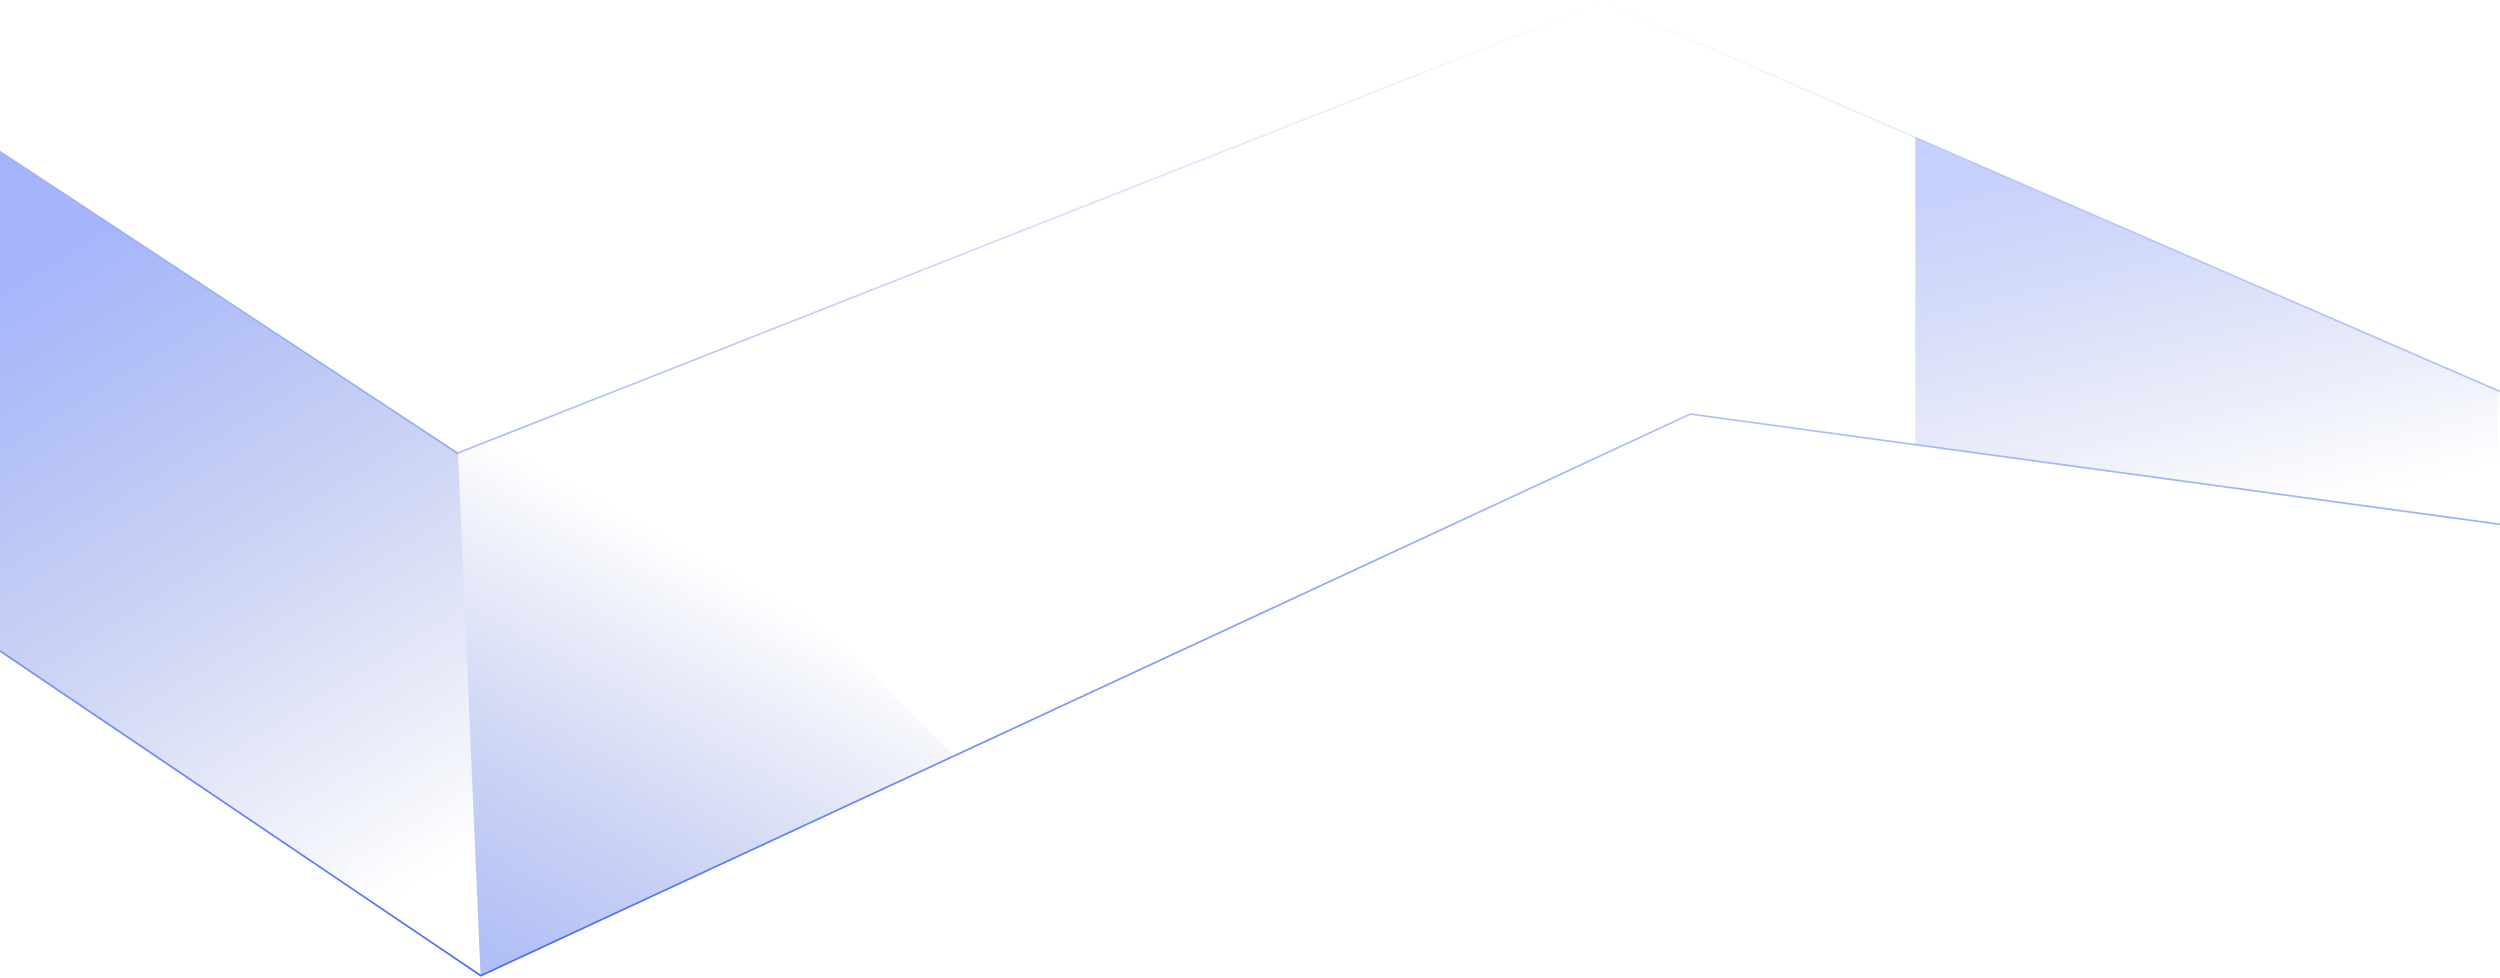
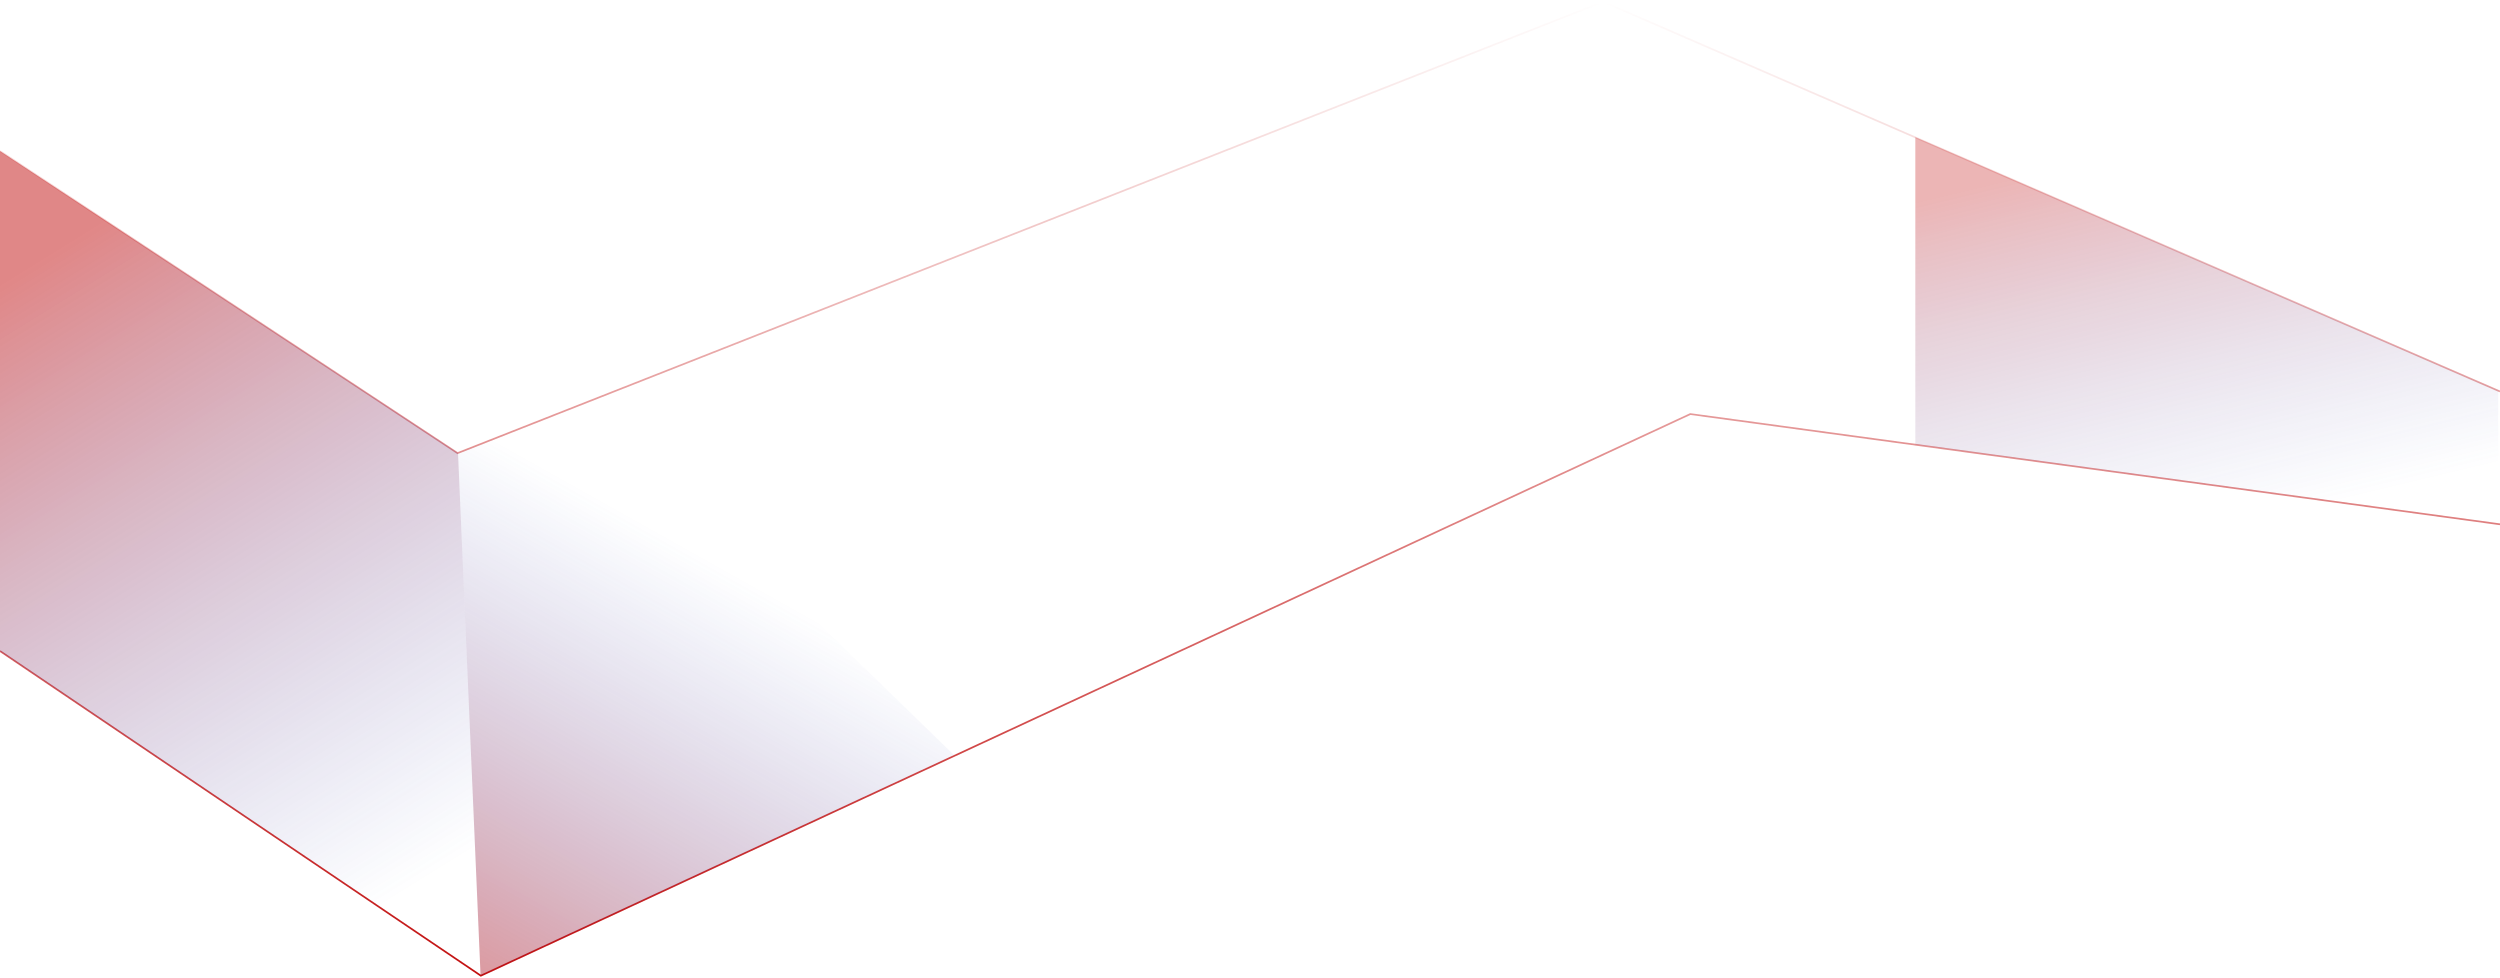
<svg xmlns="http://www.w3.org/2000/svg" xmlns:xlink="http://www.w3.org/1999/xlink" fill="none" height="563" viewBox="0 0 1440 563" width="1440">
  <linearGradient id="a" gradientUnits="userSpaceOnUse" x1="720" x2="720" y1="1" y2="562">
-     <stop offset="0" stop-color="#4a6cf7" stop-opacity="0" />
-     <stop offset="1" stop-color="#4a6cf7" />
+     <stop offset="0" stop-color="#C20F0F" stop-opacity="0" />
+     <stop offset="1" stop-color="#C20F0F" />
  </linearGradient>
  <linearGradient id="b">
-     <stop offset="0" stop-color="#4a6cf7" stop-opacity=".5" />
+     <stop offset="0" stop-color="#C20F0F" stop-opacity=".5" />
    <stop offset="1" stop-color="#2441b6" stop-opacity="0" />
  </linearGradient>
  <linearGradient id="c" gradientUnits="userSpaceOnUse" x1="-18.987" x2="202.082" xlink:href="#b" y1="176.5" y2="533.363" />
  <linearGradient id="d" gradientUnits="userSpaceOnUse" x1="276.308" x2="430.232" xlink:href="#b" y1="609" y2="334.49" />
  <linearGradient id="e" gradientUnits="userSpaceOnUse" x1="1080.2" x2="1132.87" y1="121.062" y2="340.496">
-     <stop offset="0" stop-color="#4a6cf7" stop-opacity=".31" />
+     <stop offset="0" stop-color="#C20F0F" stop-opacity=".31" />
    <stop offset="1" stop-color="#2441b6" stop-opacity="0" />
  </linearGradient>
  <path d="m0 87 263.536 174 659.834-260 516.63 224.5m0 76.5-466.409-63.5-696.63 323.5-276.961-187" stroke="url(#a)" />
  <path d="m276.808 561.5-12.991-300.5-263.817-174v288z" fill="url(#c)" />
  <path d="m339.764 231-75.947 30 12.991 301 272.81-127z" fill="url(#d)" />
  <path d="m1439 225-335.77-146v177l335.77 46z" fill="url(#e)" />
</svg>
